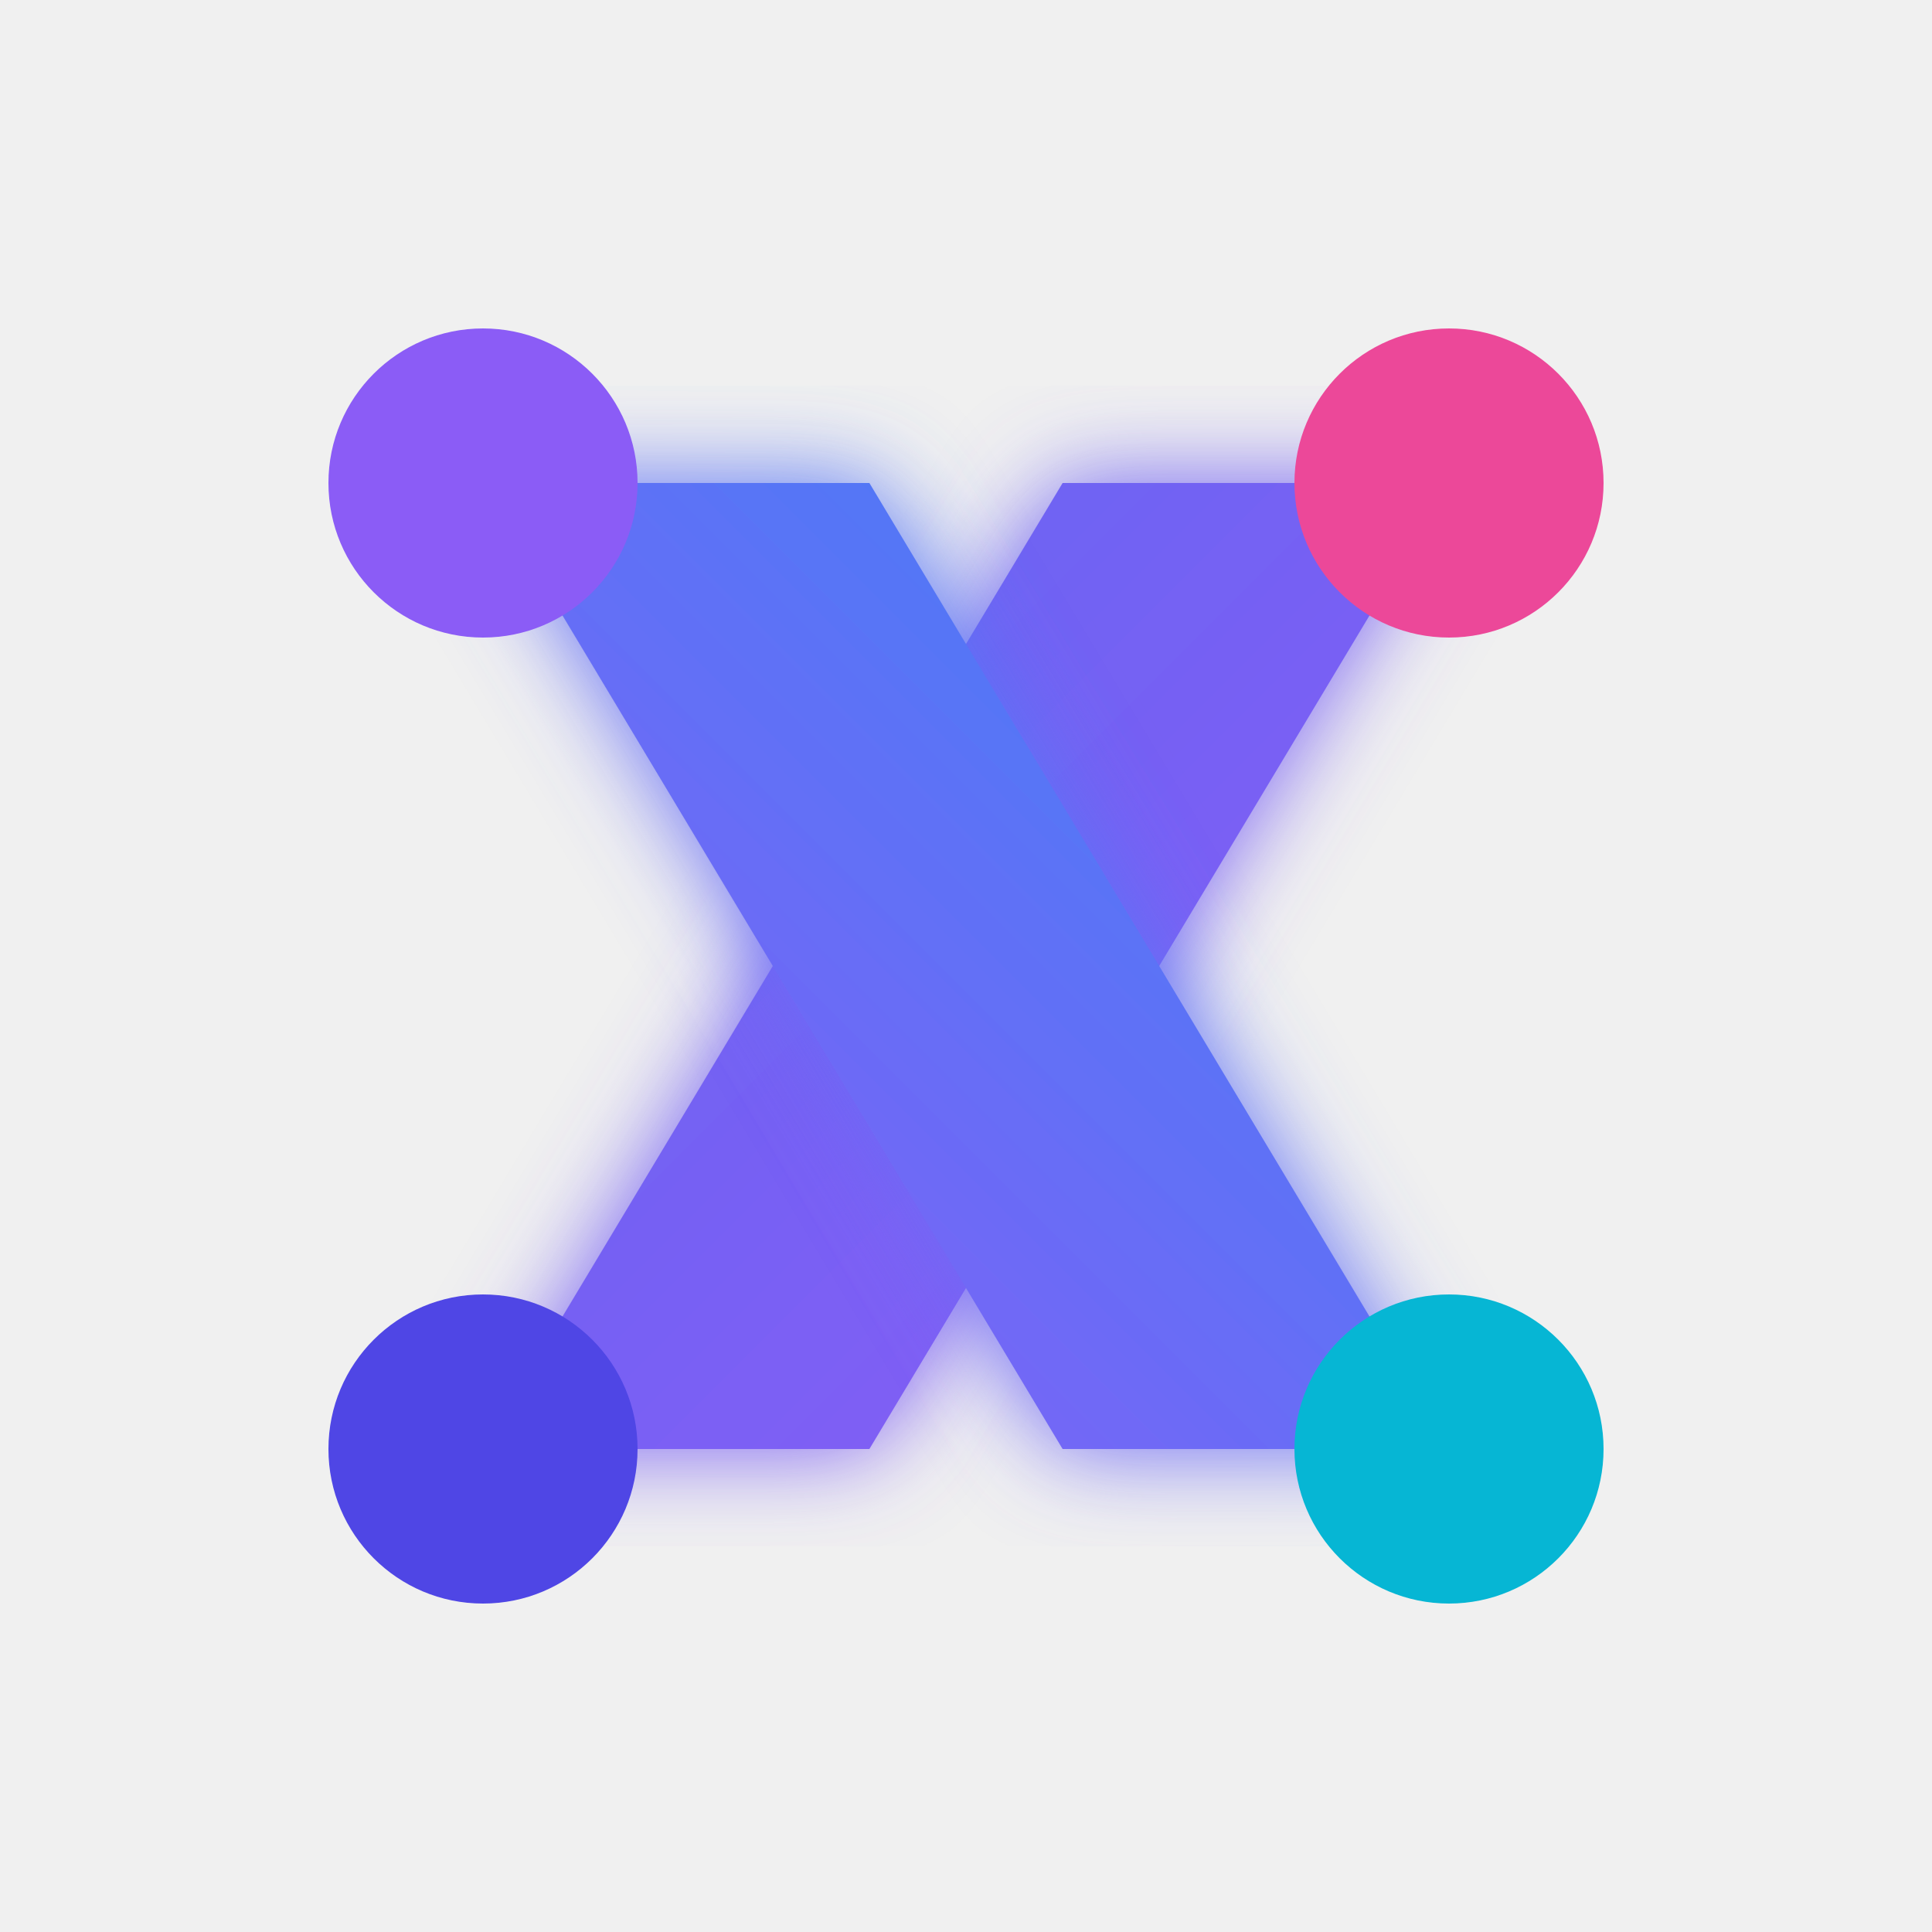
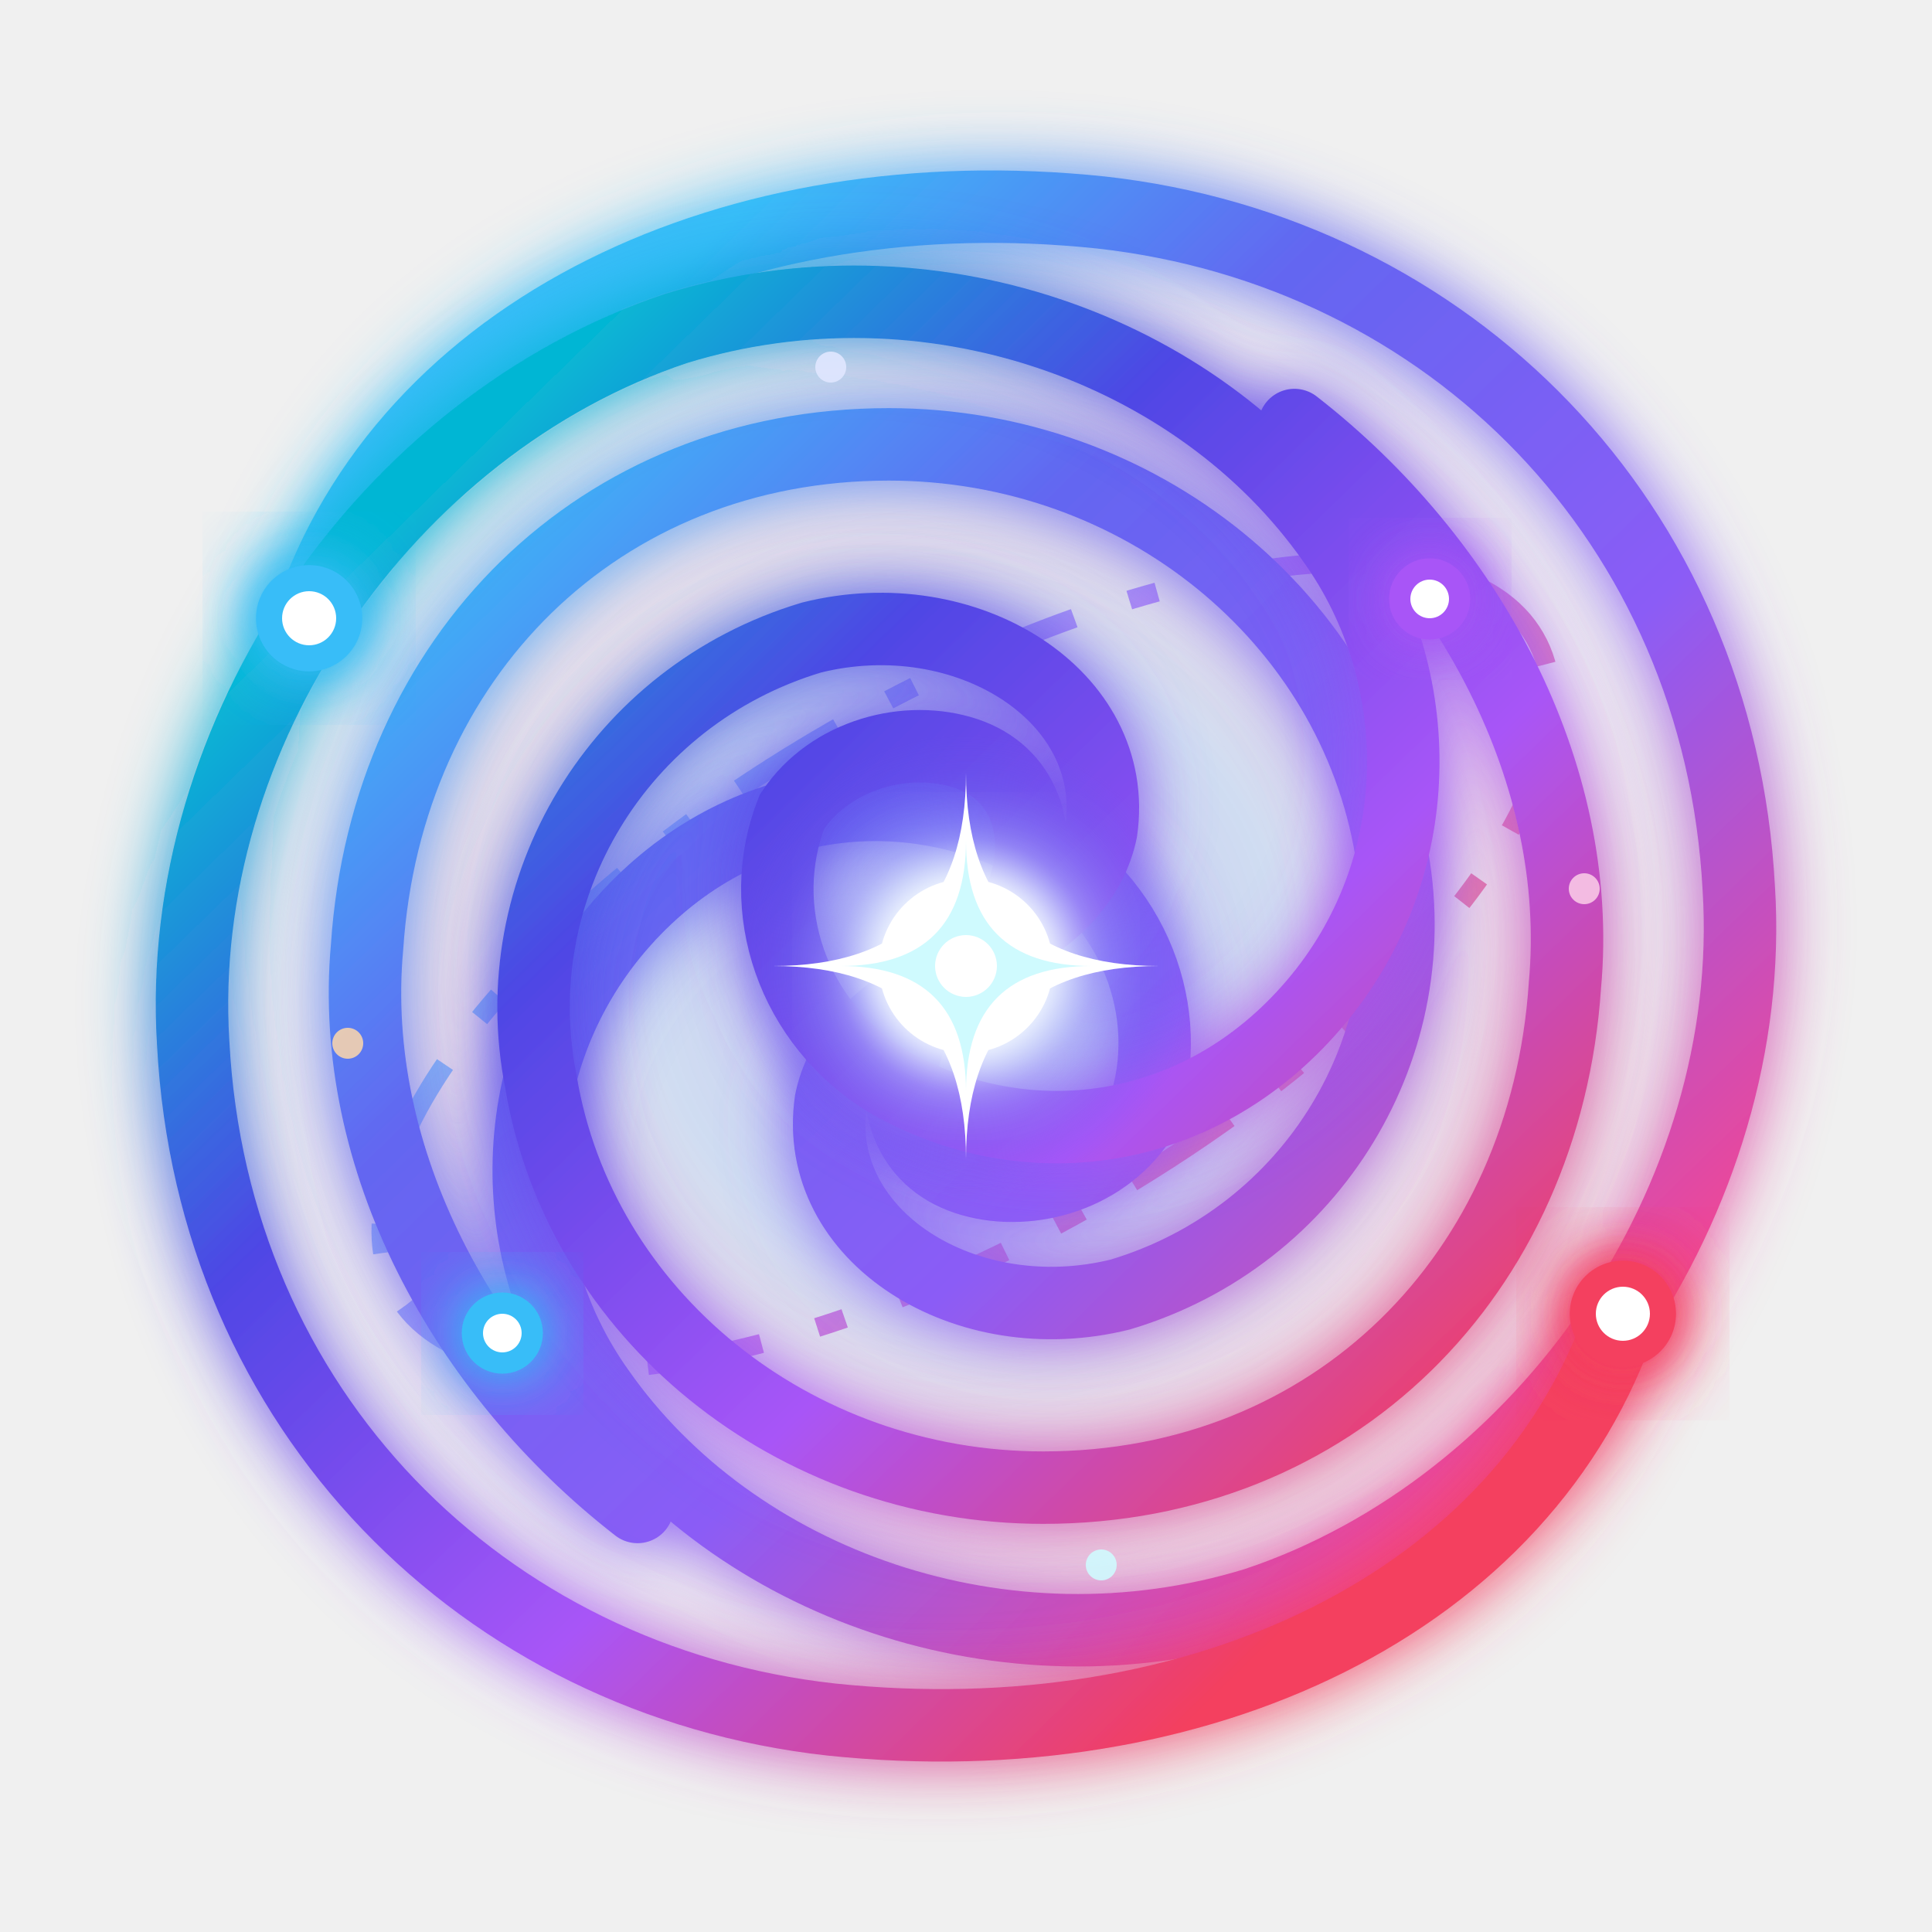
- <svg xmlns="http://www.w3.org/2000/svg" viewBox="0 0 100 100" width="100%" height="100%">
+ <svg xmlns="http://www.w3.org/2000/svg" viewBox="0 0 200 200" width="100%" height="100%" fill="none">
  <defs>
-     <linearGradient id="grad1" x1="0%" y1="0%" x2="100%" y2="100%">
-       <stop offset="0%" style="stop-color:#6366f1;stop-opacity:1" />
-       <stop offset="100%" style="stop-color:#8b5cf6;stop-opacity:1" />
+     <linearGradient id="galaxyArmAlpha" x1="15%" y1="15%" x2="85%" y2="85%">
+       <stop offset="0%" stop-color="#38bdf8" />
+       <stop offset="30%" stop-color="#6366f1" />
+       <stop offset="65%" stop-color="#8b5cf6" />
+       <stop offset="100%" stop-color="#ec4899" />
    </linearGradient>
-     <linearGradient id="grad2" x1="100%" y1="0%" x2="0%" y2="100%">
-       <stop offset="0%" style="stop-color:#3b82f6;stop-opacity:1" />
-       <stop offset="100%" style="stop-color:#8b5cf6;stop-opacity:1" />
+     <linearGradient id="galaxyArmBeta" x1="85%" y1="85%" x2="15%" y2="15%">
+       <stop offset="0%" stop-color="#f43f5e" />
+       <stop offset="35%" stop-color="#a855f7" />
+       <stop offset="70%" stop-color="#4f46e5" />
+       <stop offset="100%" stop-color="#06b6d4" />
    </linearGradient>
-     <filter id="glow">
-       <feGaussianBlur stdDeviation="2.5" result="coloredBlur" />
+     <linearGradient id="orbitalTrajectory" x1="0%" y1="0%" x2="100%" y2="100%">
+       <stop offset="0%" stop-color="#38bdf8" stop-opacity="0.8" />
+       <stop offset="50%" stop-color="#a855f7" stop-opacity="0.9" />
+       <stop offset="100%" stop-color="#f43f5e" stop-opacity="0.8" />
+     </linearGradient>
+     <radialGradient id="galacticSingularity" cx="50%" cy="50%" r="50%">
+       <stop offset="0%" stop-color="#ffffff" />
+       <stop offset="25%" stop-color="#cffafe" stop-opacity="0.95" />
+       <stop offset="55%" stop-color="#818cf8" stop-opacity="0.5" />
+       <stop offset="85%" stop-color="#6366f1" stop-opacity="0.15" />
+       <stop offset="100%" stop-color="#6366f1" stop-opacity="0" />
+     </radialGradient>
+     <radialGradient id="ambientNebula" cx="50%" cy="50%" r="50%">
+       <stop offset="0%" stop-color="#8b5cf6" stop-opacity="0.32" />
+       <stop offset="40%" stop-color="#3b82f6" stop-opacity="0.18" />
+       <stop offset="70%" stop-color="#ec4899" stop-opacity="0.08" />
+       <stop offset="100%" stop-color="#6366f1" stop-opacity="0" />
+     </radialGradient>
+     <filter id="softCelestialGlow" x="-25%" y="-25%" width="150%" height="150%">
+       <feGaussianBlur in="SourceGraphic" stdDeviation="3.5" result="blur" />
      <feMerge>
-         <feMergeNode in="coloredBlur" />
+         <feMergeNode in="blur" />
+         <feMergeNode in="SourceGraphic" />
+       </feMerge>
+     </filter>
+     <filter id="intenseStarGlow" x="-50%" y="-50%" width="200%" height="200%">
+       <feGaussianBlur in="SourceGraphic" stdDeviation="5" result="glow1" />
+       <feGaussianBlur in="SourceGraphic" stdDeviation="2.5" result="glow2" />
+       <feMerge>
+         <feMergeNode in="glow1" />
+         <feMergeNode in="glow2" />
        <feMergeNode in="SourceGraphic" />
      </feMerge>
    </filter>
  </defs>
-   <path d="M 25 75 L 45 75 L 75 25 L 55 25 Z" fill="url(#grad1)" filter="url(#glow)" />
-   <path d="M 75 75 L 55 75 L 25 25 L 45 25 Z" fill="url(#grad2)" filter="url(#glow)" />
-   <circle cx="25" cy="75" r="8" fill="#4f46e5" />
-   <circle cx="75" cy="25" r="8" fill="#ec4899" />
-   <circle cx="75" cy="75" r="8" fill="#06b6d4" />
-   <circle cx="25" cy="25" r="8" fill="#8b5cf6" />
+   <style>
+     @keyframes celestialDrift {
+       0% { transform: rotate(0deg); }
+       100% { transform: rotate(360deg); }
+     }
+     @keyframes pulsarPulse {
+       0%, 100% { transform: scale(1); opacity: 0.95; }
+       50% { transform: scale(1.12); opacity: 1; }
+     }
+     .galaxy-dynamic-spin {
+       transform-origin: 100px 100px;
+       animation: celestialDrift 45s linear infinite;
+     }
+     .galaxy-pulsar {
+       transform-origin: 100px 100px;
+       animation: pulsarPulse 3.5s ease-in-out infinite;
+     }
+   </style>
+   <circle cx="100" cy="100" r="82" fill="url(#ambientNebula)" />
+   <g class="galaxy-dynamic-spin">
+     <ellipse cx="100" cy="100" rx="68" ry="28" transform="rotate(-30 100 100)" stroke="url(#orbitalTrajectory)" stroke-width="2" stroke-dasharray="3 6 12 6" fill="none" opacity="0.8" />
+     <path d="M 32 64 C 42 34, 76 18, 114 22 C 150 26, 178 54, 180 92 C 182 124, 160 156, 130 166 C 104 174, 76 164, 62 144 C 52 130, 52 110, 64 96 C 76 82, 94 80, 108 88 C 118 94, 122 106, 118 116 C 114 122, 106 124, 100 122 C 94 120, 92 114, 94 108 C 96 102, 104 100, 108 102 C 102 98, 88 104, 86 114 C 84 128, 100 138, 116 134 C 136 128, 148 108, 144 88 C 140 64, 118 46, 92 46 C 62 46, 40 68, 38 98 C 36 120, 48 142, 66 156" stroke="url(#galaxyArmAlpha)" stroke-width="7.5" stroke-linecap="round" fill="none" filter="url(#softCelestialGlow)" />
+     <path d="M 168 136 C 158 166, 124 182, 86 178 C 50 174, 22 146, 20 108 C 18 76, 40 44, 70 34 C 96 26, 124 36, 138 56 C 148 70, 148 90, 136 104 C 124 118, 106 120, 92 112 C 82 106, 78 94, 82 84 C 86 78, 94 76, 100 78 C 106 80, 108 86, 106 92 C 104 98, 96 100, 92 98 C 98 102, 112 96, 114 86 C 116 72, 100 62, 84 66 C 64 72, 52 92, 56 112 C 60 136, 82 154, 108 154 C 138 154, 160 132, 162 102 C 164 80, 152 58, 134 44" stroke="url(#galaxyArmBeta)" stroke-width="7.5" stroke-linecap="round" fill="none" filter="url(#softCelestialGlow)" />
+     <circle cx="32" cy="64" r="5.5" fill="#38bdf8" filter="url(#intenseStarGlow)" />
+     <circle cx="32" cy="64" r="2.8" fill="#ffffff" />
+     <circle cx="168" cy="136" r="5.5" fill="#f43f5e" filter="url(#intenseStarGlow)" />
+     <circle cx="168" cy="136" r="2.8" fill="#ffffff" />
+     <circle cx="148" cy="62" r="4.2" fill="#a855f7" filter="url(#intenseStarGlow)" />
+     <circle cx="148" cy="62" r="2" fill="#ffffff" />
+     <circle cx="52" cy="138" r="4.2" fill="#38bdf8" filter="url(#intenseStarGlow)" />
+     <circle cx="52" cy="138" r="2" fill="#ffffff" />
+     <circle cx="86" cy="38" r="1.6" fill="#e0e7ff" opacity="0.9" />
+     <circle cx="164" cy="92" r="1.6" fill="#fbcfe8" opacity="0.85" />
+     <circle cx="114" cy="162" r="1.6" fill="#cffafe" opacity="0.9" />
+     <circle cx="36" cy="108" r="1.6" fill="#fed7aa" opacity="0.85" />
+   </g>
+   <g class="galaxy-pulsar">
+     <circle cx="100" cy="100" r="24" fill="url(#galacticSingularity)" />
+     <circle cx="100" cy="100" r="9" fill="#ffffff" filter="url(#intenseStarGlow)" />
+     <path d="M 100 80 Q 100 100 80 100 Q 100 100 100 120 Q 100 100 120 100 Q 100 100 100 80 Z" fill="#ffffff" />
+     <path d="M 100 87 Q 100 100 87 100 Q 100 100 100 113 Q 100 100 113 100 Q 100 100 100 87 Z" fill="#cffafe" />
+     <circle cx="100" cy="100" r="3.2" fill="#ffffff" />
+   </g>
</svg>
